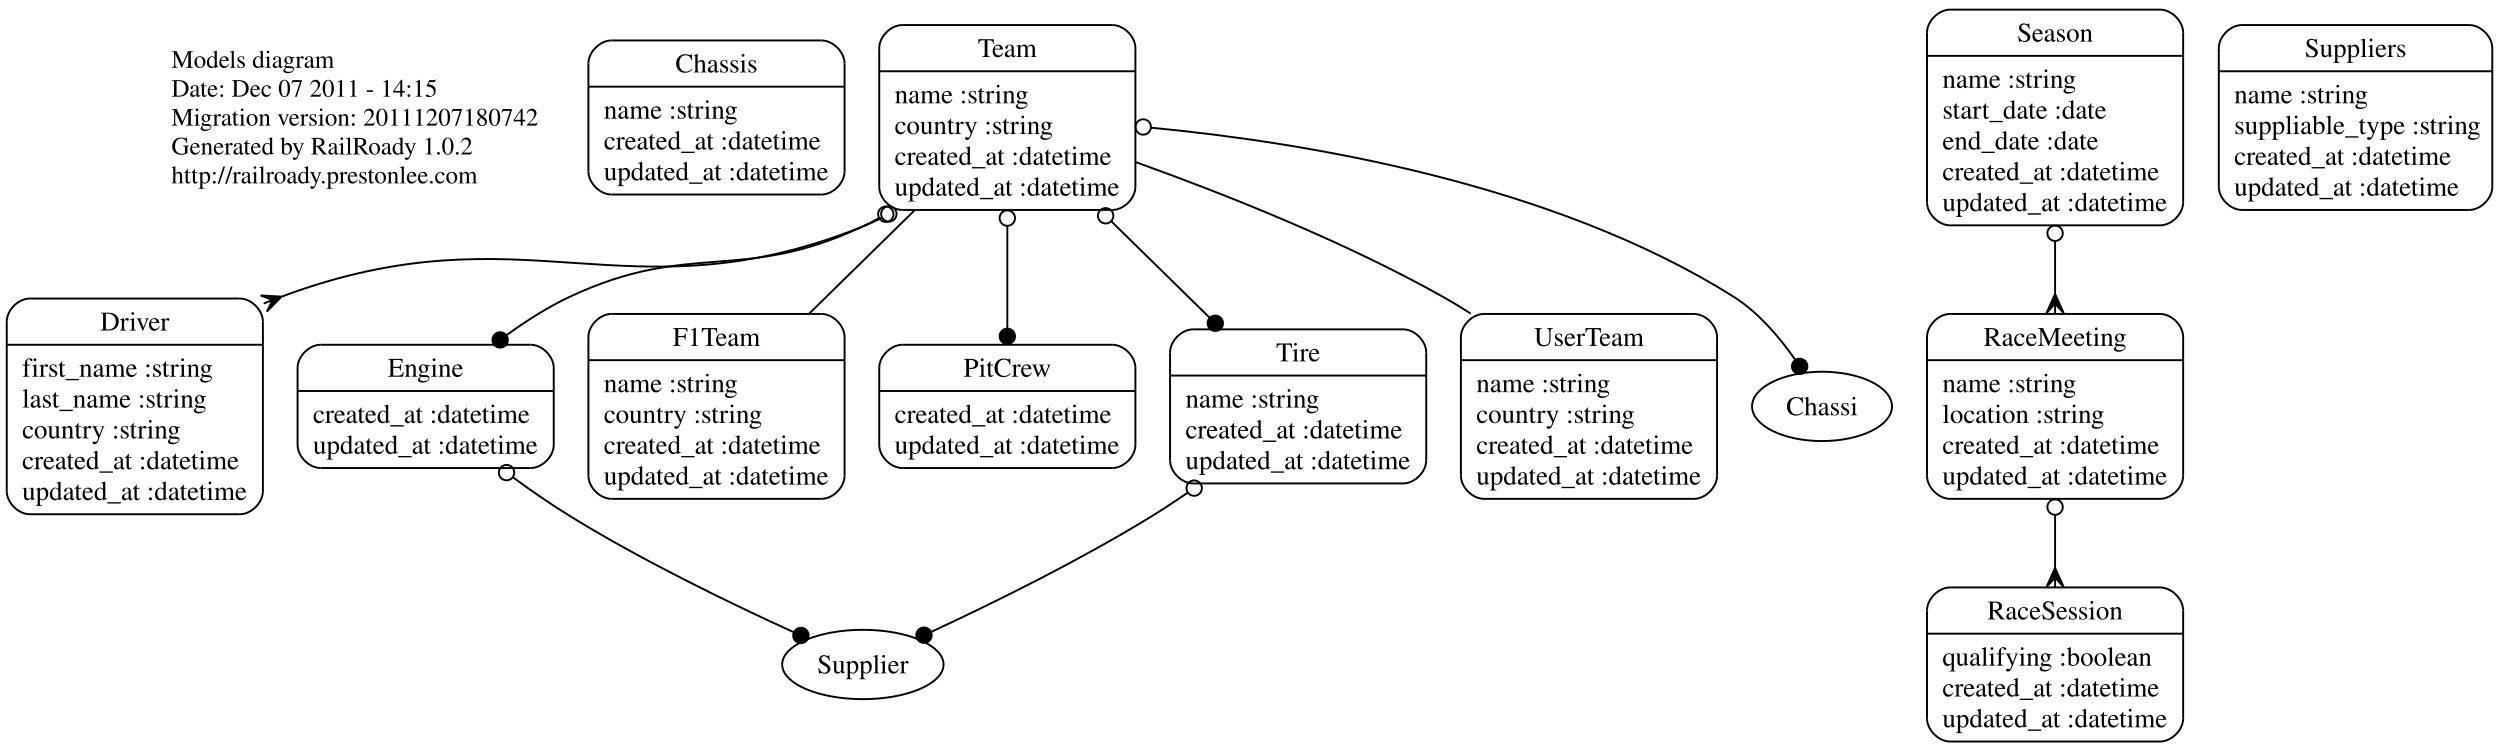
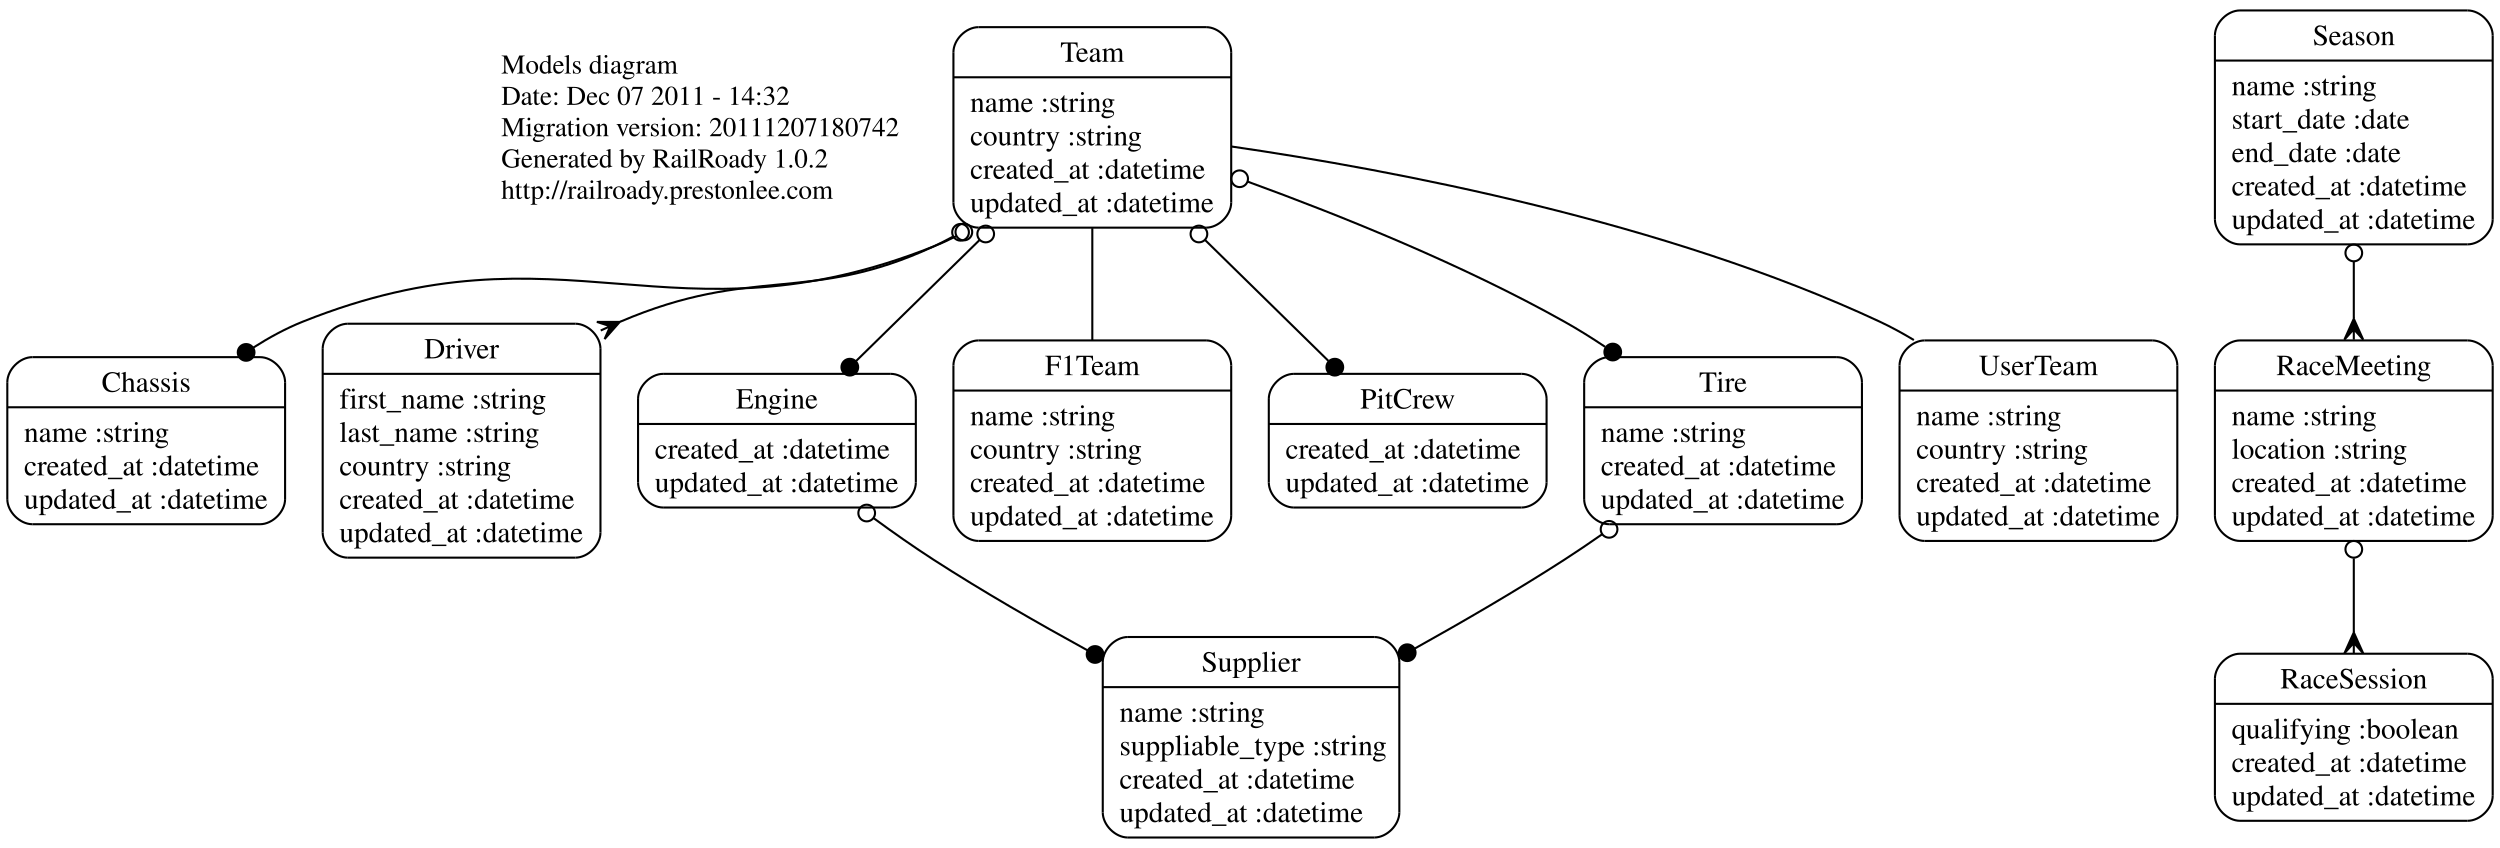
- <svg xmlns="http://www.w3.org/2000/svg" width="1298pt" height="390pt" viewBox="0.00 0.00 1298.00 390.00">
-   <g id="graph1" class="graph" transform="scale(1 1) rotate(0) translate(4 386)">
-     <polygon fill="white" stroke="white" points="-4,5 -4,-386 1295,-386 1295,5 -4,5" />
+ <svg xmlns="http://www.w3.org/2000/svg" width="1197pt" height="406pt" viewBox="0.00 0.00 1197.00 406.00">
+   <g id="graph1" class="graph" transform="scale(1 1) rotate(0) translate(4 402)">
+     <polygon fill="white" stroke="white" points="-4,5 -4,-402 1194,-402 1194,5 -4,5" />
    <g id="node1" class="node">
-       <text text-anchor="start" x="85" y="-350.8" font-family="Times,serif" font-size="13.00">Models diagram</text>
-       <text text-anchor="start" x="85" y="-335.8" font-family="Times,serif" font-size="13.00">Date: Dec 07 2011 - 14:15</text>
-       <text text-anchor="start" x="85" y="-320.8" font-family="Times,serif" font-size="13.00">Migration version: 20111207180742</text>
-       <text text-anchor="start" x="85" y="-305.8" font-family="Times,serif" font-size="13.00">Generated by RailRoady 1.0.2</text>
-       <text text-anchor="start" x="85" y="-290.8" font-family="Times,serif" font-size="13.00">http://railroady.prestonlee.com</text>
+       <text text-anchor="start" x="236" y="-366.8" font-family="Times,serif" font-size="13.00">Models diagram</text>
+       <text text-anchor="start" x="236" y="-351.8" font-family="Times,serif" font-size="13.00">Date: Dec 07 2011 - 14:32</text>
+       <text text-anchor="start" x="236" y="-336.8" font-family="Times,serif" font-size="13.00">Migration version: 20111207180742</text>
+       <text text-anchor="start" x="236" y="-321.8" font-family="Times,serif" font-size="13.00">Generated by RailRoady 1.0.2</text>
+       <text text-anchor="start" x="236" y="-306.8" font-family="Times,serif" font-size="13.00">http://railroady.prestonlee.com</text>
    </g>
    <g id="node2" class="node">
-       <polyline fill="none" stroke="black" points="313.5,-285 422.5,-285 " />
-       <path fill="none" stroke="black" d="M422.5,-285C428.5,-285 434.5,-291 434.5,-297" />
-       <polyline fill="none" stroke="black" points="434.5,-297 434.5,-353 " />
-       <path fill="none" stroke="black" d="M434.5,-353C434.5,-359 428.5,-365 422.5,-365" />
-       <polyline fill="none" stroke="black" points="422.5,-365 313.5,-365 " />
-       <path fill="none" stroke="black" d="M313.5,-365C307.5,-365 301.5,-359 301.5,-353" />
-       <polyline fill="none" stroke="black" points="301.5,-353 301.5,-297 " />
-       <path fill="none" stroke="black" d="M301.5,-297C301.5,-291 307.5,-285 313.5,-285" />
-       <text text-anchor="middle" x="368" y="-348.4" font-family="Times,serif" font-size="14.00">Chassis</text>
-       <polyline fill="none" stroke="black" points="301.5,-341 434.5,-341 " />
-       <text text-anchor="start" x="309.5" y="-324.4" font-family="Times,serif" font-size="14.00">name :string</text>
-       <text text-anchor="start" x="309.5" y="-308.4" font-family="Times,serif" font-size="14.00">created_at :datetime</text>
-       <text text-anchor="start" x="309.5" y="-292.4" font-family="Times,serif" font-size="14.00">updated_at :datetime</text>
-     </g>
-     <g id="node3" class="node">
-       <polyline fill="none" stroke="black" points="11.5,-119 120.5,-119 " />
-       <path fill="none" stroke="black" d="M120.5,-119C126.5,-119 132.5,-125 132.5,-131" />
-       <polyline fill="none" stroke="black" points="132.5,-131 132.5,-219 " />
+       <polyline fill="none" stroke="black" points="11.5,-151 120.5,-151 " />
+       <path fill="none" stroke="black" d="M120.5,-151C126.5,-151 132.5,-157 132.5,-163" />
+       <polyline fill="none" stroke="black" points="132.5,-163 132.5,-219 " />
      <path fill="none" stroke="black" d="M132.5,-219C132.5,-225 126.5,-231 120.5,-231" />
      <polyline fill="none" stroke="black" points="120.5,-231 11.5,-231 " />
      <path fill="none" stroke="black" d="M11.5,-231C5.5,-231 -0.5,-225 -0.5,-219" />
-       <polyline fill="none" stroke="black" points="-0.5,-219 -0.5,-131 " />
-       <path fill="none" stroke="black" d="M-0.5,-131C-0.5,-125 5.5,-119 11.5,-119" />
-       <text text-anchor="middle" x="66" y="-214.4" font-family="Times,serif" font-size="14.00">Driver</text>
+       <polyline fill="none" stroke="black" points="-0.5,-219 -0.5,-163 " />
+       <path fill="none" stroke="black" d="M-0.5,-163C-0.5,-157 5.5,-151 11.5,-151" />
+       <text text-anchor="middle" x="66" y="-214.4" font-family="Times,serif" font-size="14.00">Chassis</text>
      <polyline fill="none" stroke="black" points="-0.5,-207 132.5,-207 " />
-       <text text-anchor="start" x="7.5" y="-190.4" font-family="Times,serif" font-size="14.00">first_name :string</text>
-       <text text-anchor="start" x="7.5" y="-174.4" font-family="Times,serif" font-size="14.00">last_name :string</text>
-       <text text-anchor="start" x="7.5" y="-158.4" font-family="Times,serif" font-size="14.00">country :string</text>
-       <text text-anchor="start" x="7.5" y="-142.4" font-family="Times,serif" font-size="14.00">created_at :datetime</text>
-       <text text-anchor="start" x="7.5" y="-126.4" font-family="Times,serif" font-size="14.00">updated_at :datetime</text>
+       <text text-anchor="start" x="7.5" y="-190.4" font-family="Times,serif" font-size="14.00">name :string</text>
+       <text text-anchor="start" x="7.5" y="-174.4" font-family="Times,serif" font-size="14.00">created_at :datetime</text>
+       <text text-anchor="start" x="7.5" y="-158.4" font-family="Times,serif" font-size="14.00">updated_at :datetime</text>
+     </g>
+     <g id="node3" class="node">
+       <polyline fill="none" stroke="black" points="162.5,-135 271.5,-135 " />
+       <path fill="none" stroke="black" d="M271.5,-135C277.5,-135 283.5,-141 283.5,-147" />
+       <polyline fill="none" stroke="black" points="283.5,-147 283.5,-235 " />
+       <path fill="none" stroke="black" d="M283.5,-235C283.5,-241 277.5,-247 271.5,-247" />
+       <polyline fill="none" stroke="black" points="271.5,-247 162.5,-247 " />
+       <path fill="none" stroke="black" d="M162.5,-247C156.5,-247 150.5,-241 150.5,-235" />
+       <polyline fill="none" stroke="black" points="150.5,-235 150.5,-147 " />
+       <path fill="none" stroke="black" d="M150.5,-147C150.5,-141 156.5,-135 162.5,-135" />
+       <text text-anchor="middle" x="217" y="-230.4" font-family="Times,serif" font-size="14.00">Driver</text>
+       <polyline fill="none" stroke="black" points="150.5,-223 283.5,-223 " />
+       <text text-anchor="start" x="158.5" y="-206.4" font-family="Times,serif" font-size="14.00">first_name :string</text>
+       <text text-anchor="start" x="158.5" y="-190.4" font-family="Times,serif" font-size="14.00">last_name :string</text>
+       <text text-anchor="start" x="158.5" y="-174.4" font-family="Times,serif" font-size="14.00">country :string</text>
+       <text text-anchor="start" x="158.5" y="-158.4" font-family="Times,serif" font-size="14.00">created_at :datetime</text>
+       <text text-anchor="start" x="158.5" y="-142.4" font-family="Times,serif" font-size="14.00">updated_at :datetime</text>
    </g>
    <g id="node4" class="node">
-       <polyline fill="none" stroke="black" points="162.5,-143 271.5,-143 " />
-       <path fill="none" stroke="black" d="M271.5,-143C277.5,-143 283.5,-149 283.5,-155" />
-       <polyline fill="none" stroke="black" points="283.5,-155 283.5,-195 " />
-       <path fill="none" stroke="black" d="M283.5,-195C283.5,-201 277.5,-207 271.5,-207" />
-       <polyline fill="none" stroke="black" points="271.5,-207 162.5,-207 " />
-       <path fill="none" stroke="black" d="M162.5,-207C156.5,-207 150.5,-201 150.5,-195" />
-       <polyline fill="none" stroke="black" points="150.5,-195 150.5,-155 " />
-       <path fill="none" stroke="black" d="M150.5,-155C150.5,-149 156.5,-143 162.5,-143" />
-       <text text-anchor="middle" x="217" y="-190.4" font-family="Times,serif" font-size="14.00">Engine</text>
-       <polyline fill="none" stroke="black" points="150.5,-183 283.5,-183 " />
-       <text text-anchor="start" x="158.5" y="-166.4" font-family="Times,serif" font-size="14.00">created_at :datetime</text>
-       <text text-anchor="start" x="158.5" y="-150.4" font-family="Times,serif" font-size="14.00">updated_at :datetime</text>
-     </g>
-     <g id="node15" class="node">
-       <ellipse fill="none" stroke="black" cx="444" cy="-41" rx="41.895" ry="18" />
-       <text text-anchor="middle" x="444" y="-36.4" font-family="Times,serif" font-size="14.00">Supplier</text>
-     </g>
-     <g id="edge2" class="edge">
-       <path fill="none" stroke="black" d="M262.305,-138.167C271.894,-131.158 282.11,-124.098 292,-118 330.085,-94.519 376.387,-72.188 407.806,-57.884" />
-       <ellipse fill="none" stroke="black" cx="258.994" cy="-140.618" rx="4" ry="4" />
-       <ellipse fill="black" stroke="black" cx="411.815" cy="-56.072" rx="4" ry="4" />
-     </g>
-     <g id="node5" class="node">
-       <polyline fill="none" stroke="black" points="313.5,-127 422.5,-127 " />
-       <path fill="none" stroke="black" d="M422.5,-127C428.5,-127 434.5,-133 434.5,-139" />
-       <polyline fill="none" stroke="black" points="434.5,-139 434.5,-211 " />
+       <polyline fill="none" stroke="black" points="313.5,-159 422.5,-159 " />
+       <path fill="none" stroke="black" d="M422.5,-159C428.5,-159 434.5,-165 434.5,-171" />
+       <polyline fill="none" stroke="black" points="434.5,-171 434.5,-211 " />
      <path fill="none" stroke="black" d="M434.5,-211C434.5,-217 428.5,-223 422.5,-223" />
      <polyline fill="none" stroke="black" points="422.5,-223 313.5,-223 " />
      <path fill="none" stroke="black" d="M313.5,-223C307.5,-223 301.5,-217 301.5,-211" />
-       <polyline fill="none" stroke="black" points="301.5,-211 301.5,-139 " />
-       <path fill="none" stroke="black" d="M301.5,-139C301.5,-133 307.5,-127 313.5,-127" />
-       <text text-anchor="middle" x="368" y="-206.4" font-family="Times,serif" font-size="14.00">F1Team</text>
+       <polyline fill="none" stroke="black" points="301.5,-211 301.5,-171 " />
+       <path fill="none" stroke="black" d="M301.5,-171C301.5,-165 307.5,-159 313.5,-159" />
+       <text text-anchor="middle" x="368" y="-206.4" font-family="Times,serif" font-size="14.00">Engine</text>
      <polyline fill="none" stroke="black" points="301.5,-199 434.5,-199 " />
-       <text text-anchor="start" x="309.5" y="-182.4" font-family="Times,serif" font-size="14.00">name :string</text>
-       <text text-anchor="start" x="309.5" y="-166.4" font-family="Times,serif" font-size="14.00">country :string</text>
-       <text text-anchor="start" x="309.5" y="-150.4" font-family="Times,serif" font-size="14.00">created_at :datetime</text>
-       <text text-anchor="start" x="309.5" y="-134.4" font-family="Times,serif" font-size="14.00">updated_at :datetime</text>
-     </g>
-     <g id="node6" class="node">
+       <text text-anchor="start" x="309.5" y="-182.4" font-family="Times,serif" font-size="14.00">created_at :datetime</text>
+       <text text-anchor="start" x="309.5" y="-166.4" font-family="Times,serif" font-size="14.00">updated_at :datetime</text>
+     </g>
+     <g id="node10" class="node">
+       <polyline fill="none" stroke="black" points="536,-1 654,-1 " />
+       <path fill="none" stroke="black" d="M654,-1C660,-1 666,-7 666,-13" />
+       <polyline fill="none" stroke="black" points="666,-13 666,-85 " />
+       <path fill="none" stroke="black" d="M666,-85C666,-91 660,-97 654,-97" />
+       <polyline fill="none" stroke="black" points="654,-97 536,-97 " />
+       <path fill="none" stroke="black" d="M536,-97C530,-97 524,-91 524,-85" />
+       <polyline fill="none" stroke="black" points="524,-85 524,-13 " />
+       <path fill="none" stroke="black" d="M524,-13C524,-7 530,-1 536,-1" />
+       <text text-anchor="middle" x="595" y="-80.4" font-family="Times,serif" font-size="14.00">Supplier</text>
+       <polyline fill="none" stroke="black" points="524,-73 666,-73 " />
+       <text text-anchor="start" x="532" y="-56.4" font-family="Times,serif" font-size="14.00">name :string</text>
+       <text text-anchor="start" x="532" y="-40.4" font-family="Times,serif" font-size="14.00">suppliable_type :string</text>
+       <text text-anchor="start" x="532" y="-24.4" font-family="Times,serif" font-size="14.00">created_at :datetime</text>
+       <text text-anchor="start" x="532" y="-8.4" font-family="Times,serif" font-size="14.00">updated_at :datetime</text>
+     </g>
+     <g id="edge2" class="edge">
+       <path fill="none" stroke="black" d="M414.429,-153.804C423.73,-146.991 433.551,-140.098 443,-134 466.403,-118.897 492.709,-103.755 516.775,-90.57" />
+       <ellipse fill="none" stroke="black" cx="410.976" cy="-156.359" rx="4" ry="4" />
+       <ellipse fill="black" stroke="black" cx="520.32" cy="-88.638" rx="4" ry="4" />
+     </g>
+     <g id="node5" class="node">
      <polyline fill="none" stroke="black" points="464.5,-143 573.5,-143 " />
      <path fill="none" stroke="black" d="M573.5,-143C579.5,-143 585.5,-149 585.5,-155" />
-       <polyline fill="none" stroke="black" points="585.5,-155 585.5,-195 " />
-       <path fill="none" stroke="black" d="M585.5,-195C585.5,-201 579.5,-207 573.5,-207" />
-       <polyline fill="none" stroke="black" points="573.5,-207 464.5,-207 " />
-       <path fill="none" stroke="black" d="M464.5,-207C458.5,-207 452.5,-201 452.5,-195" />
-       <polyline fill="none" stroke="black" points="452.5,-195 452.5,-155 " />
+       <polyline fill="none" stroke="black" points="585.5,-155 585.5,-227 " />
+       <path fill="none" stroke="black" d="M585.5,-227C585.5,-233 579.5,-239 573.5,-239" />
+       <polyline fill="none" stroke="black" points="573.5,-239 464.5,-239 " />
+       <path fill="none" stroke="black" d="M464.5,-239C458.5,-239 452.5,-233 452.5,-227" />
+       <polyline fill="none" stroke="black" points="452.5,-227 452.5,-155 " />
      <path fill="none" stroke="black" d="M452.5,-155C452.5,-149 458.5,-143 464.5,-143" />
-       <text text-anchor="middle" x="519" y="-190.4" font-family="Times,serif" font-size="14.00">PitCrew</text>
-       <polyline fill="none" stroke="black" points="452.5,-183 585.5,-183 " />
+       <text text-anchor="middle" x="519" y="-222.4" font-family="Times,serif" font-size="14.00">F1Team</text>
+       <polyline fill="none" stroke="black" points="452.5,-215 585.5,-215 " />
+       <text text-anchor="start" x="460.5" y="-198.4" font-family="Times,serif" font-size="14.00">name :string</text>
+       <text text-anchor="start" x="460.5" y="-182.4" font-family="Times,serif" font-size="14.00">country :string</text>
      <text text-anchor="start" x="460.5" y="-166.4" font-family="Times,serif" font-size="14.00">created_at :datetime</text>
      <text text-anchor="start" x="460.5" y="-150.4" font-family="Times,serif" font-size="14.00">updated_at :datetime</text>
    </g>
+     <g id="node6" class="node">
+       <polyline fill="none" stroke="black" points="615.5,-159 724.5,-159 " />
+       <path fill="none" stroke="black" d="M724.5,-159C730.5,-159 736.5,-165 736.5,-171" />
+       <polyline fill="none" stroke="black" points="736.5,-171 736.5,-211 " />
+       <path fill="none" stroke="black" d="M736.5,-211C736.5,-217 730.5,-223 724.5,-223" />
+       <polyline fill="none" stroke="black" points="724.5,-223 615.5,-223 " />
+       <path fill="none" stroke="black" d="M615.5,-223C609.5,-223 603.5,-217 603.5,-211" />
+       <polyline fill="none" stroke="black" points="603.5,-211 603.5,-171 " />
+       <path fill="none" stroke="black" d="M603.5,-171C603.5,-165 609.5,-159 615.5,-159" />
+       <text text-anchor="middle" x="670" y="-206.4" font-family="Times,serif" font-size="14.00">PitCrew</text>
+       <polyline fill="none" stroke="black" points="603.5,-199 736.5,-199 " />
+       <text text-anchor="start" x="611.5" y="-182.4" font-family="Times,serif" font-size="14.00">created_at :datetime</text>
+       <text text-anchor="start" x="611.5" y="-166.4" font-family="Times,serif" font-size="14.00">updated_at :datetime</text>
+     </g>
    <g id="node7" class="node">
-       <polyline fill="none" stroke="black" points="1008.5,-127 1117.5,-127 " />
-       <path fill="none" stroke="black" d="M1117.5,-127C1123.5,-127 1129.5,-133 1129.5,-139" />
-       <polyline fill="none" stroke="black" points="1129.5,-139 1129.5,-211 " />
-       <path fill="none" stroke="black" d="M1129.5,-211C1129.5,-217 1123.5,-223 1117.5,-223" />
-       <polyline fill="none" stroke="black" points="1117.5,-223 1008.5,-223 " />
-       <path fill="none" stroke="black" d="M1008.5,-223C1002.5,-223 996.5,-217 996.5,-211" />
-       <polyline fill="none" stroke="black" points="996.5,-211 996.5,-139 " />
-       <path fill="none" stroke="black" d="M996.5,-139C996.5,-133 1002.5,-127 1008.5,-127" />
-       <text text-anchor="middle" x="1063" y="-206.4" font-family="Times,serif" font-size="14.00">RaceMeeting</text>
-       <polyline fill="none" stroke="black" points="996.5,-199 1129.5,-199 " />
-       <text text-anchor="start" x="1004.5" y="-182.4" font-family="Times,serif" font-size="14.00">name :string</text>
-       <text text-anchor="start" x="1004.5" y="-166.4" font-family="Times,serif" font-size="14.00">location :string</text>
-       <text text-anchor="start" x="1004.5" y="-150.4" font-family="Times,serif" font-size="14.00">created_at :datetime</text>
-       <text text-anchor="start" x="1004.5" y="-134.4" font-family="Times,serif" font-size="14.00">updated_at :datetime</text>
+       <polyline fill="none" stroke="black" points="1068.5,-143 1177.5,-143 " />
+       <path fill="none" stroke="black" d="M1177.5,-143C1183.5,-143 1189.5,-149 1189.5,-155" />
+       <polyline fill="none" stroke="black" points="1189.5,-155 1189.5,-227 " />
+       <path fill="none" stroke="black" d="M1189.5,-227C1189.5,-233 1183.5,-239 1177.5,-239" />
+       <polyline fill="none" stroke="black" points="1177.5,-239 1068.5,-239 " />
+       <path fill="none" stroke="black" d="M1068.5,-239C1062.5,-239 1056.5,-233 1056.5,-227" />
+       <polyline fill="none" stroke="black" points="1056.5,-227 1056.5,-155 " />
+       <path fill="none" stroke="black" d="M1056.5,-155C1056.5,-149 1062.5,-143 1068.5,-143" />
+       <text text-anchor="middle" x="1123" y="-222.4" font-family="Times,serif" font-size="14.00">RaceMeeting</text>
+       <polyline fill="none" stroke="black" points="1056.5,-215 1189.5,-215 " />
+       <text text-anchor="start" x="1064.5" y="-198.4" font-family="Times,serif" font-size="14.00">name :string</text>
+       <text text-anchor="start" x="1064.5" y="-182.4" font-family="Times,serif" font-size="14.00">location :string</text>
+       <text text-anchor="start" x="1064.5" y="-166.4" font-family="Times,serif" font-size="14.00">created_at :datetime</text>
+       <text text-anchor="start" x="1064.5" y="-150.4" font-family="Times,serif" font-size="14.00">updated_at :datetime</text>
    </g>
    <g id="node8" class="node">
-       <polyline fill="none" stroke="black" points="1008.5,-1 1117.5,-1 " />
-       <path fill="none" stroke="black" d="M1117.5,-1C1123.5,-1 1129.5,-7 1129.5,-13" />
-       <polyline fill="none" stroke="black" points="1129.5,-13 1129.5,-69 " />
-       <path fill="none" stroke="black" d="M1129.5,-69C1129.5,-75 1123.5,-81 1117.5,-81" />
-       <polyline fill="none" stroke="black" points="1117.5,-81 1008.5,-81 " />
-       <path fill="none" stroke="black" d="M1008.5,-81C1002.5,-81 996.5,-75 996.5,-69" />
-       <polyline fill="none" stroke="black" points="996.5,-69 996.5,-13 " />
-       <path fill="none" stroke="black" d="M996.5,-13C996.5,-7 1002.5,-1 1008.5,-1" />
-       <text text-anchor="middle" x="1063" y="-64.4" font-family="Times,serif" font-size="14.00">RaceSession</text>
-       <polyline fill="none" stroke="black" points="996.5,-57 1129.5,-57 " />
-       <text text-anchor="start" x="1004.5" y="-40.4" font-family="Times,serif" font-size="14.00">qualifying :boolean</text>
-       <text text-anchor="start" x="1004.5" y="-24.4" font-family="Times,serif" font-size="14.00">created_at :datetime</text>
-       <text text-anchor="start" x="1004.5" y="-8.4" font-family="Times,serif" font-size="14.00">updated_at :datetime</text>
+       <polyline fill="none" stroke="black" points="1068.5,-9 1177.5,-9 " />
+       <path fill="none" stroke="black" d="M1177.5,-9C1183.5,-9 1189.5,-15 1189.5,-21" />
+       <polyline fill="none" stroke="black" points="1189.5,-21 1189.5,-77 " />
+       <path fill="none" stroke="black" d="M1189.5,-77C1189.5,-83 1183.5,-89 1177.5,-89" />
+       <polyline fill="none" stroke="black" points="1177.5,-89 1068.5,-89 " />
+       <path fill="none" stroke="black" d="M1068.5,-89C1062.5,-89 1056.5,-83 1056.5,-77" />
+       <polyline fill="none" stroke="black" points="1056.5,-77 1056.5,-21 " />
+       <path fill="none" stroke="black" d="M1056.5,-21C1056.5,-15 1062.5,-9 1068.5,-9" />
+       <text text-anchor="middle" x="1123" y="-72.4" font-family="Times,serif" font-size="14.00">RaceSession</text>
+       <polyline fill="none" stroke="black" points="1056.5,-65 1189.5,-65 " />
+       <text text-anchor="start" x="1064.5" y="-48.4" font-family="Times,serif" font-size="14.00">qualifying :boolean</text>
+       <text text-anchor="start" x="1064.5" y="-32.4" font-family="Times,serif" font-size="14.00">created_at :datetime</text>
+       <text text-anchor="start" x="1064.5" y="-16.4" font-family="Times,serif" font-size="14.00">updated_at :datetime</text>
    </g>
    <g id="edge6" class="edge">
-       <path fill="none" stroke="black" d="M1063,-118.547C1063,-109.506 1063,-100.194 1063,-91.313" />
-       <ellipse fill="none" stroke="black" cx="1063" cy="-122.718" rx="4" ry="4" />
-       <polygon fill="black" stroke="black" points="1063,-91.129 1067.5,-81.128 1063,-86.129 1063,-81.129 1063,-81.129 1063,-81.129 1063,-86.129 1058.5,-81.129 1063,-91.129 1063,-91.129" />
+       <path fill="none" stroke="black" d="M1123,-134.663C1123,-123.019 1123,-110.809 1123,-99.4" />
+       <ellipse fill="none" stroke="black" cx="1123" cy="-138.993" rx="4" ry="4" />
+       <polygon fill="black" stroke="black" points="1123,-99.187 1127.5,-89.187 1123,-94.187 1123,-89.187 1123,-89.187 1123,-89.187 1123,-94.187 1118.5,-89.187 1123,-99.187 1123,-99.187" />
    </g>
    <g id="node9" class="node">
-       <polyline fill="none" stroke="black" points="1008.5,-269 1117.5,-269 " />
-       <path fill="none" stroke="black" d="M1117.5,-269C1123.5,-269 1129.5,-275 1129.5,-281" />
-       <polyline fill="none" stroke="black" points="1129.5,-281 1129.5,-369 " />
-       <path fill="none" stroke="black" d="M1129.5,-369C1129.5,-375 1123.5,-381 1117.5,-381" />
-       <polyline fill="none" stroke="black" points="1117.5,-381 1008.5,-381 " />
-       <path fill="none" stroke="black" d="M1008.5,-381C1002.5,-381 996.5,-375 996.5,-369" />
-       <polyline fill="none" stroke="black" points="996.5,-369 996.5,-281 " />
-       <path fill="none" stroke="black" d="M996.5,-281C996.5,-275 1002.5,-269 1008.5,-269" />
-       <text text-anchor="middle" x="1063" y="-364.4" font-family="Times,serif" font-size="14.00">Season</text>
-       <polyline fill="none" stroke="black" points="996.5,-357 1129.5,-357 " />
-       <text text-anchor="start" x="1004.5" y="-340.4" font-family="Times,serif" font-size="14.00">name :string</text>
-       <text text-anchor="start" x="1004.5" y="-324.4" font-family="Times,serif" font-size="14.00">start_date :date</text>
-       <text text-anchor="start" x="1004.5" y="-308.4" font-family="Times,serif" font-size="14.00">end_date :date</text>
-       <text text-anchor="start" x="1004.5" y="-292.4" font-family="Times,serif" font-size="14.00">created_at :datetime</text>
-       <text text-anchor="start" x="1004.5" y="-276.4" font-family="Times,serif" font-size="14.00">updated_at :datetime</text>
+       <polyline fill="none" stroke="black" points="1068.5,-285 1177.5,-285 " />
+       <path fill="none" stroke="black" d="M1177.5,-285C1183.5,-285 1189.5,-291 1189.5,-297" />
+       <polyline fill="none" stroke="black" points="1189.5,-297 1189.5,-385 " />
+       <path fill="none" stroke="black" d="M1189.5,-385C1189.5,-391 1183.5,-397 1177.5,-397" />
+       <polyline fill="none" stroke="black" points="1177.5,-397 1068.5,-397 " />
+       <path fill="none" stroke="black" d="M1068.5,-397C1062.5,-397 1056.5,-391 1056.5,-385" />
+       <polyline fill="none" stroke="black" points="1056.5,-385 1056.5,-297 " />
+       <path fill="none" stroke="black" d="M1056.5,-297C1056.5,-291 1062.5,-285 1068.5,-285" />
+       <text text-anchor="middle" x="1123" y="-380.4" font-family="Times,serif" font-size="14.00">Season</text>
+       <polyline fill="none" stroke="black" points="1056.5,-373 1189.5,-373 " />
+       <text text-anchor="start" x="1064.5" y="-356.4" font-family="Times,serif" font-size="14.00">name :string</text>
+       <text text-anchor="start" x="1064.5" y="-340.4" font-family="Times,serif" font-size="14.00">start_date :date</text>
+       <text text-anchor="start" x="1064.5" y="-324.4" font-family="Times,serif" font-size="14.00">end_date :date</text>
+       <text text-anchor="start" x="1064.5" y="-308.4" font-family="Times,serif" font-size="14.00">created_at :datetime</text>
+       <text text-anchor="start" x="1064.5" y="-292.4" font-family="Times,serif" font-size="14.00">updated_at :datetime</text>
    </g>
    <g id="edge8" class="edge">
-       <path fill="none" stroke="black" d="M1063,-260.736C1063,-251.734 1063,-242.515 1063,-233.629" />
-       <ellipse fill="none" stroke="black" cx="1063" cy="-264.89" rx="4" ry="4" />
-       <polygon fill="black" stroke="black" points="1063,-233.381 1067.5,-223.381 1063,-228.381 1063,-223.381 1063,-223.381 1063,-223.381 1063,-228.381 1058.5,-223.382 1063,-233.381 1063,-233.381" />
-     </g>
-     <g id="node10" class="node">
-       <polyline fill="none" stroke="black" points="1160,-277 1278,-277 " />
-       <path fill="none" stroke="black" d="M1278,-277C1284,-277 1290,-283 1290,-289" />
-       <polyline fill="none" stroke="black" points="1290,-289 1290,-361 " />
-       <path fill="none" stroke="black" d="M1290,-361C1290,-367 1284,-373 1278,-373" />
-       <polyline fill="none" stroke="black" points="1278,-373 1160,-373 " />
-       <path fill="none" stroke="black" d="M1160,-373C1154,-373 1148,-367 1148,-361" />
-       <polyline fill="none" stroke="black" points="1148,-361 1148,-289 " />
-       <path fill="none" stroke="black" d="M1148,-289C1148,-283 1154,-277 1160,-277" />
-       <text text-anchor="middle" x="1219" y="-356.4" font-family="Times,serif" font-size="14.00">Suppliers</text>
-       <polyline fill="none" stroke="black" points="1148,-349 1290,-349 " />
-       <text text-anchor="start" x="1156" y="-332.4" font-family="Times,serif" font-size="14.00">name :string</text>
-       <text text-anchor="start" x="1156" y="-316.4" font-family="Times,serif" font-size="14.00">suppliable_type :string</text>
-       <text text-anchor="start" x="1156" y="-300.4" font-family="Times,serif" font-size="14.00">created_at :datetime</text>
-       <text text-anchor="start" x="1156" y="-284.4" font-family="Times,serif" font-size="14.00">updated_at :datetime</text>
+       <path fill="none" stroke="black" d="M1123,-276.736C1123,-267.734 1123,-258.515 1123,-249.629" />
+       <ellipse fill="none" stroke="black" cx="1123" cy="-280.89" rx="4" ry="4" />
+       <polygon fill="black" stroke="black" points="1123,-249.381 1127.5,-239.381 1123,-244.381 1123,-239.381 1123,-239.381 1123,-239.381 1123,-244.381 1118.5,-239.382 1123,-249.381 1123,-249.381" />
    </g>
    <g id="node11" class="node">
-       <polyline fill="none" stroke="black" points="464.5,-277 573.5,-277 " />
-       <path fill="none" stroke="black" d="M573.5,-277C579.5,-277 585.5,-283 585.5,-289" />
-       <polyline fill="none" stroke="black" points="585.5,-289 585.5,-361 " />
-       <path fill="none" stroke="black" d="M585.5,-361C585.5,-367 579.5,-373 573.5,-373" />
-       <polyline fill="none" stroke="black" points="573.5,-373 464.5,-373 " />
-       <path fill="none" stroke="black" d="M464.5,-373C458.5,-373 452.5,-367 452.5,-361" />
-       <polyline fill="none" stroke="black" points="452.5,-361 452.5,-289 " />
-       <path fill="none" stroke="black" d="M452.5,-289C452.5,-283 458.5,-277 464.5,-277" />
-       <text text-anchor="middle" x="519" y="-356.4" font-family="Times,serif" font-size="14.00">Team</text>
-       <polyline fill="none" stroke="black" points="452.5,-349 585.5,-349 " />
-       <text text-anchor="start" x="460.5" y="-332.4" font-family="Times,serif" font-size="14.00">name :string</text>
-       <text text-anchor="start" x="460.5" y="-316.4" font-family="Times,serif" font-size="14.00">country :string</text>
-       <text text-anchor="start" x="460.5" y="-300.4" font-family="Times,serif" font-size="14.00">created_at :datetime</text>
-       <text text-anchor="start" x="460.5" y="-284.4" font-family="Times,serif" font-size="14.00">updated_at :datetime</text>
+       <polyline fill="none" stroke="black" points="464.5,-293 573.5,-293 " />
+       <path fill="none" stroke="black" d="M573.5,-293C579.5,-293 585.5,-299 585.5,-305" />
+       <polyline fill="none" stroke="black" points="585.5,-305 585.5,-377 " />
+       <path fill="none" stroke="black" d="M585.5,-377C585.5,-383 579.5,-389 573.5,-389" />
+       <polyline fill="none" stroke="black" points="573.5,-389 464.5,-389 " />
+       <path fill="none" stroke="black" d="M464.5,-389C458.5,-389 452.5,-383 452.5,-377" />
+       <polyline fill="none" stroke="black" points="452.5,-377 452.5,-305 " />
+       <path fill="none" stroke="black" d="M452.5,-305C452.5,-299 458.5,-293 464.5,-293" />
+       <text text-anchor="middle" x="519" y="-372.4" font-family="Times,serif" font-size="14.00">Team</text>
+       <polyline fill="none" stroke="black" points="452.5,-365 585.5,-365 " />
+       <text text-anchor="start" x="460.5" y="-348.4" font-family="Times,serif" font-size="14.00">name :string</text>
+       <text text-anchor="start" x="460.5" y="-332.4" font-family="Times,serif" font-size="14.00">country :string</text>
+       <text text-anchor="start" x="460.5" y="-316.4" font-family="Times,serif" font-size="14.00">created_at :datetime</text>
+       <text text-anchor="start" x="460.5" y="-300.4" font-family="Times,serif" font-size="14.00">updated_at :datetime</text>
+     </g>
+     <g id="edge10" class="edge">
+       <path fill="none" stroke="black" d="M453.778,-288.893C450.221,-287.081 446.619,-285.432 443,-284 317.312,-234.259 266.53,-298.139 141,-248 132.912,-244.77 124.924,-240.437 117.348,-235.606" />
+       <ellipse fill="none" stroke="black" cx="457.492" cy="-290.915" rx="4" ry="4" />
+       <ellipse fill="black" stroke="black" cx="113.842" cy="-233.267" rx="4" ry="4" />
    </g>
    <g id="edge12" class="edge">
-       <path fill="none" stroke="black" d="M453.778,-272.893C450.221,-271.081 446.619,-269.432 443,-268 320.381,-219.474 269.054,-279.087 142.538,-232.124" />
-       <ellipse fill="none" stroke="black" cx="457.492" cy="-274.915" rx="4" ry="4" />
-       <polygon fill="black" stroke="black" points="142.223,-232.003 134.52,-224.198 137.56,-230.199 132.896,-228.395 132.896,-228.395 132.896,-228.395 137.56,-230.199 131.273,-232.592 142.223,-232.003 142.223,-232.003" />
+       <path fill="none" stroke="black" d="M452.26,-288.686C449.187,-287.009 446.094,-285.436 443,-284 383.231,-256.26 356.892,-275.344 292.916,-247.941" />
+       <ellipse fill="none" stroke="black" cx="455.912" cy="-290.784" rx="4" ry="4" />
+       <polygon fill="black" stroke="black" points="292.748,-247.865 285.481,-239.653 288.19,-245.81 283.632,-243.756 283.632,-243.756 283.632,-243.756 288.19,-245.81 281.782,-247.858 292.748,-247.865 292.748,-247.865" />
    </g>
    <g id="edge14" class="edge">
-       <path fill="none" stroke="black" d="M452.26,-272.686C449.187,-271.009 446.094,-269.436 443,-268 380.42,-238.955 354.488,-261.243 292,-232 280.651,-226.689 269.334,-219.497 259.06,-212.038" />
-       <ellipse fill="none" stroke="black" cx="455.912" cy="-274.784" rx="4" ry="4" />
-       <ellipse fill="black" stroke="black" cx="255.674" cy="-209.509" rx="4" ry="4" />
+       <path fill="none" stroke="black" d="M465.041,-287.113C445.487,-267.948 423.829,-246.72 405.944,-229.19" />
+       <ellipse fill="none" stroke="black" cx="467.951" cy="-289.965" rx="4" ry="4" />
+       <ellipse fill="black" stroke="black" cx="402.889" cy="-226.195" rx="4" ry="4" />
    </g>
    <g id="edge4" class="edge">
-       <path fill="none" stroke="black" d="M470.807,-276.765C453.286,-259.592 433.498,-240.196 415.994,-223.04" />
+       <path fill="none" stroke="black" d="M519,-292.765C519,-275.592 519,-256.196 519,-239.04" />
    </g>
    <g id="edge16" class="edge">
-       <path fill="none" stroke="black" d="M519,-268.651C519,-251.031 519,-231.901 519,-215.624" />
-       <ellipse fill="none" stroke="black" cx="519" cy="-272.765" rx="4" ry="4" />
-       <ellipse fill="black" stroke="black" cx="519" cy="-211.395" rx="4" ry="4" />
+       <path fill="none" stroke="black" d="M572.959,-287.113C592.513,-267.948 614.171,-246.72 632.056,-229.19" />
+       <ellipse fill="none" stroke="black" cx="570.049" cy="-289.965" rx="4" ry="4" />
+       <ellipse fill="black" stroke="black" cx="635.111" cy="-226.195" rx="4" ry="4" />
    </g>
    <g id="node12" class="node">
-       <polyline fill="none" stroke="black" points="615.5,-135 724.5,-135 " />
-       <path fill="none" stroke="black" d="M724.5,-135C730.5,-135 736.5,-141 736.5,-147" />
-       <polyline fill="none" stroke="black" points="736.5,-147 736.5,-203 " />
-       <path fill="none" stroke="black" d="M736.5,-203C736.5,-209 730.5,-215 724.5,-215" />
-       <polyline fill="none" stroke="black" points="724.5,-215 615.5,-215 " />
-       <path fill="none" stroke="black" d="M615.5,-215C609.5,-215 603.5,-209 603.5,-203" />
-       <polyline fill="none" stroke="black" points="603.5,-203 603.5,-147 " />
-       <path fill="none" stroke="black" d="M603.5,-147C603.5,-141 609.5,-135 615.5,-135" />
-       <text text-anchor="middle" x="670" y="-198.4" font-family="Times,serif" font-size="14.00">Tire</text>
-       <polyline fill="none" stroke="black" points="603.5,-191 736.5,-191 " />
-       <text text-anchor="start" x="611.5" y="-174.4" font-family="Times,serif" font-size="14.00">name :string</text>
-       <text text-anchor="start" x="611.5" y="-158.4" font-family="Times,serif" font-size="14.00">created_at :datetime</text>
-       <text text-anchor="start" x="611.5" y="-142.4" font-family="Times,serif" font-size="14.00">updated_at :datetime</text>
+       <polyline fill="none" stroke="black" points="766.5,-151 875.5,-151 " />
+       <path fill="none" stroke="black" d="M875.5,-151C881.5,-151 887.5,-157 887.5,-163" />
+       <polyline fill="none" stroke="black" points="887.5,-163 887.5,-219 " />
+       <path fill="none" stroke="black" d="M887.5,-219C887.5,-225 881.5,-231 875.5,-231" />
+       <polyline fill="none" stroke="black" points="875.5,-231 766.5,-231 " />
+       <path fill="none" stroke="black" d="M766.5,-231C760.5,-231 754.5,-225 754.5,-219" />
+       <polyline fill="none" stroke="black" points="754.5,-219 754.5,-163 " />
+       <path fill="none" stroke="black" d="M754.5,-163C754.5,-157 760.5,-151 766.5,-151" />
+       <text text-anchor="middle" x="821" y="-214.4" font-family="Times,serif" font-size="14.00">Tire</text>
+       <polyline fill="none" stroke="black" points="754.5,-207 887.5,-207 " />
+       <text text-anchor="start" x="762.5" y="-190.4" font-family="Times,serif" font-size="14.00">name :string</text>
+       <text text-anchor="start" x="762.5" y="-174.4" font-family="Times,serif" font-size="14.00">created_at :datetime</text>
+       <text text-anchor="start" x="762.5" y="-158.4" font-family="Times,serif" font-size="14.00">updated_at :datetime</text>
    </g>
    <g id="edge18" class="edge">
-       <path fill="none" stroke="black" d="M572.947,-271.125C589.654,-254.749 607.899,-236.867 624.015,-221.071" />
-       <ellipse fill="none" stroke="black" cx="570.049" cy="-273.965" rx="4" ry="4" />
-       <ellipse fill="black" stroke="black" cx="626.993" cy="-218.153" rx="4" ry="4" />
+       <path fill="none" stroke="black" d="M593.479,-314.994C638.61,-298.559 696.617,-275.115 745,-248 751.51,-244.352 758.108,-240.23 764.557,-235.918" />
+       <ellipse fill="none" stroke="black" cx="589.542" cy="-316.417" rx="4" ry="4" />
+       <ellipse fill="black" stroke="black" cx="768.184" cy="-233.437" rx="4" ry="4" />
    </g>
    <g id="node13" class="node">
-       <polyline fill="none" stroke="black" points="766.5,-127 875.5,-127 " />
-       <path fill="none" stroke="black" d="M875.5,-127C881.5,-127 887.5,-133 887.5,-139" />
-       <polyline fill="none" stroke="black" points="887.5,-139 887.5,-211 " />
-       <path fill="none" stroke="black" d="M887.5,-211C887.5,-217 881.5,-223 875.5,-223" />
-       <polyline fill="none" stroke="black" points="875.5,-223 766.5,-223 " />
-       <path fill="none" stroke="black" d="M766.5,-223C760.5,-223 754.5,-217 754.5,-211" />
-       <polyline fill="none" stroke="black" points="754.5,-211 754.5,-139 " />
-       <path fill="none" stroke="black" d="M754.5,-139C754.5,-133 760.5,-127 766.5,-127" />
-       <text text-anchor="middle" x="821" y="-206.4" font-family="Times,serif" font-size="14.00">UserTeam</text>
-       <polyline fill="none" stroke="black" points="754.5,-199 887.5,-199 " />
-       <text text-anchor="start" x="762.5" y="-182.4" font-family="Times,serif" font-size="14.00">name :string</text>
-       <text text-anchor="start" x="762.5" y="-166.4" font-family="Times,serif" font-size="14.00">country :string</text>
-       <text text-anchor="start" x="762.5" y="-150.4" font-family="Times,serif" font-size="14.00">created_at :datetime</text>
-       <text text-anchor="start" x="762.5" y="-134.4" font-family="Times,serif" font-size="14.00">updated_at :datetime</text>
+       <polyline fill="none" stroke="black" points="917.5,-143 1026.5,-143 " />
+       <path fill="none" stroke="black" d="M1026.5,-143C1032.5,-143 1038.5,-149 1038.5,-155" />
+       <polyline fill="none" stroke="black" points="1038.5,-155 1038.5,-227 " />
+       <path fill="none" stroke="black" d="M1038.5,-227C1038.5,-233 1032.5,-239 1026.5,-239" />
+       <polyline fill="none" stroke="black" points="1026.5,-239 917.5,-239 " />
+       <path fill="none" stroke="black" d="M917.5,-239C911.5,-239 905.5,-233 905.5,-227" />
+       <polyline fill="none" stroke="black" points="905.5,-227 905.5,-155 " />
+       <path fill="none" stroke="black" d="M905.5,-155C905.5,-149 911.5,-143 917.5,-143" />
+       <text text-anchor="middle" x="972" y="-222.4" font-family="Times,serif" font-size="14.00">UserTeam</text>
+       <polyline fill="none" stroke="black" points="905.5,-215 1038.5,-215 " />
+       <text text-anchor="start" x="913.5" y="-198.4" font-family="Times,serif" font-size="14.00">name :string</text>
+       <text text-anchor="start" x="913.5" y="-182.4" font-family="Times,serif" font-size="14.00">country :string</text>
+       <text text-anchor="start" x="913.5" y="-166.4" font-family="Times,serif" font-size="14.00">created_at :datetime</text>
+       <text text-anchor="start" x="913.5" y="-150.4" font-family="Times,serif" font-size="14.00">updated_at :datetime</text>
    </g>
    <g id="edge22" class="edge">
-       <path fill="none" stroke="black" d="M585.78,-301.776C631.866,-285.259 693.817,-260.684 745,-232 749.861,-229.276 754.772,-226.287 759.632,-223.153" />
-     </g>
-     <g id="node20" class="node">
-       <ellipse fill="none" stroke="black" cx="942" cy="-175" rx="36.337" ry="18" />
-       <text text-anchor="middle" x="942" y="-170.4" font-family="Times,serif" font-size="14.00">Chassi</text>
-     </g>
-     <g id="edge10" class="edge">
-       <path fill="none" stroke="black" d="M593.664,-319.695C673.869,-312.054 802.395,-290.848 896,-232 908.967,-223.848 920.003,-210.786 928.013,-199.327" />
-       <ellipse fill="none" stroke="black" cx="589.558" cy="-320.071" rx="4" ry="4" />
-       <ellipse fill="black" stroke="black" cx="930.378" cy="-195.784" rx="4" ry="4" />
+       <path fill="none" stroke="black" d="M585.667,-331.849C663.144,-320.568 793.461,-295.922 896,-248 901.494,-245.432 906.987,-242.437 912.365,-239.192" />
    </g>
    <g id="edge20" class="edge">
-       <path fill="none" stroke="black" d="M612.623,-130.192C606.433,-125.929 600.149,-121.787 594,-118 556.304,-94.784 510.632,-72.404 479.661,-58.017" />
-       <ellipse fill="none" stroke="black" cx="616.014" cy="-132.563" rx="4" ry="4" />
-       <ellipse fill="black" stroke="black" cx="475.75" cy="-56.212" rx="4" ry="4" />
+       <path fill="none" stroke="black" d="M763.151,-146.238C757.093,-141.998 750.968,-137.849 745,-134 722.268,-119.341 696.832,-104.534 673.457,-91.52" />
+       <ellipse fill="none" stroke="black" cx="766.422" cy="-148.552" rx="4" ry="4" />
+       <ellipse fill="black" stroke="black" cx="669.772" cy="-89.48" rx="4" ry="4" />
    </g>
  </g>
</svg>
